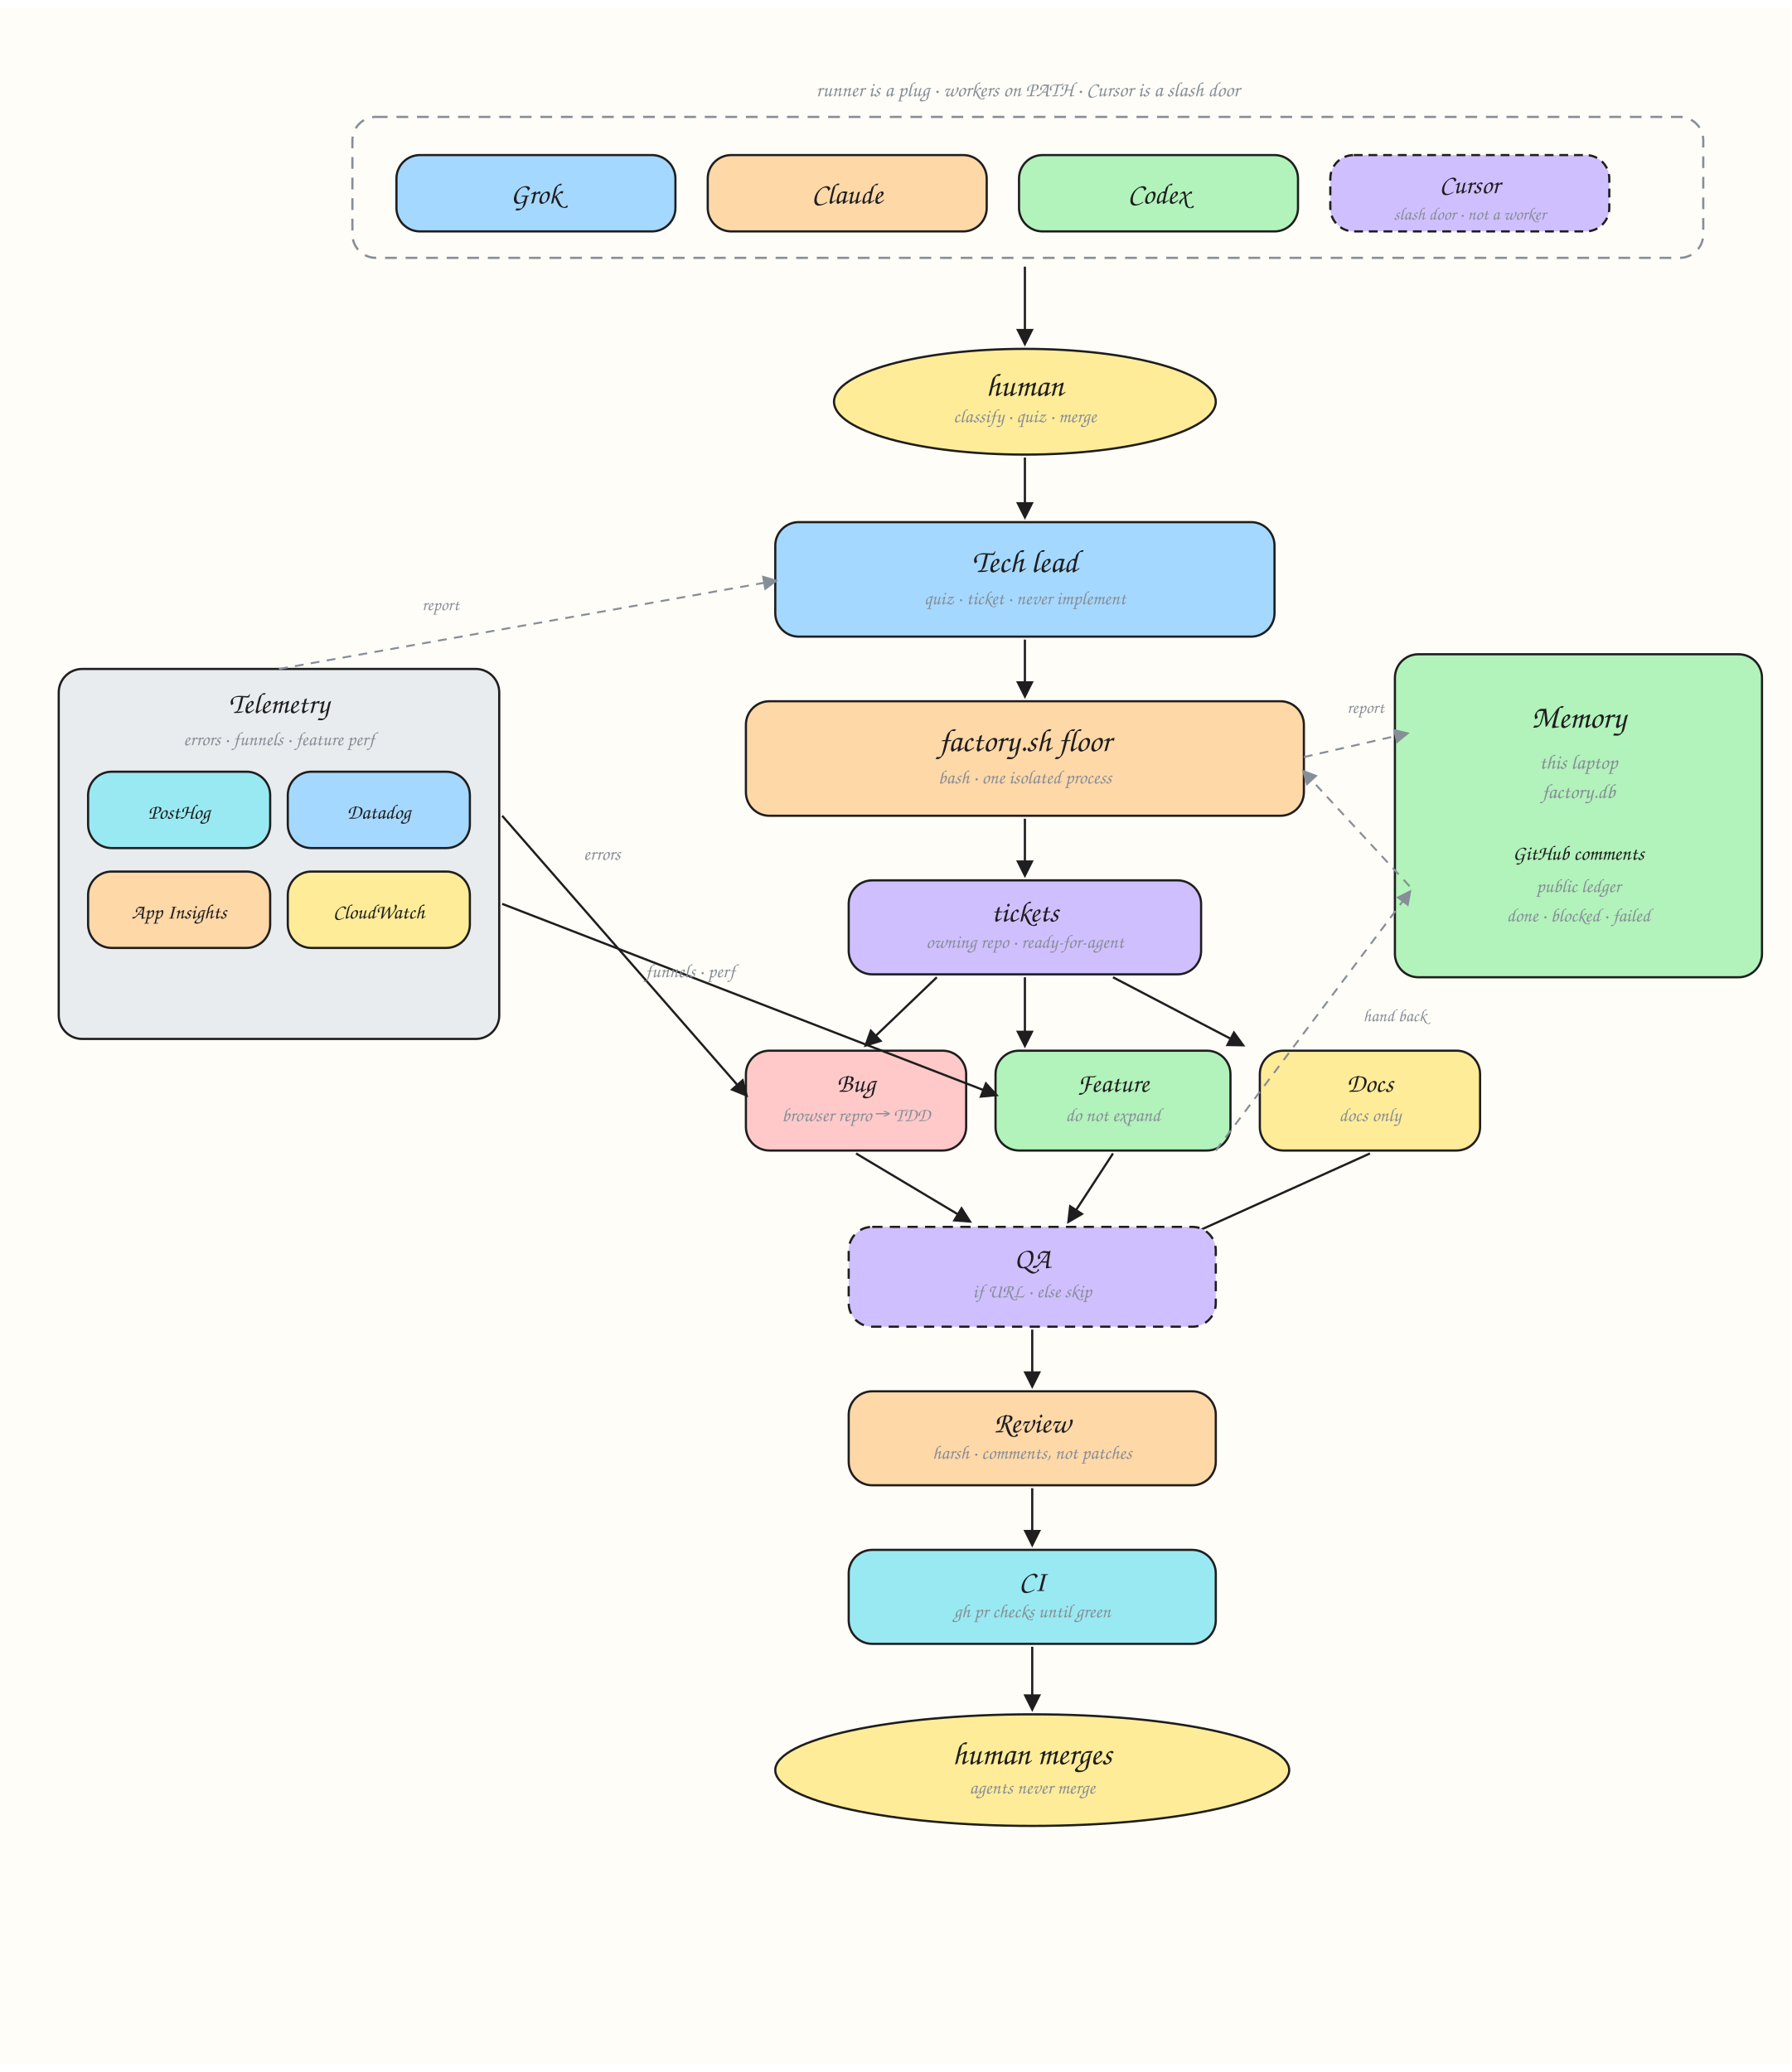
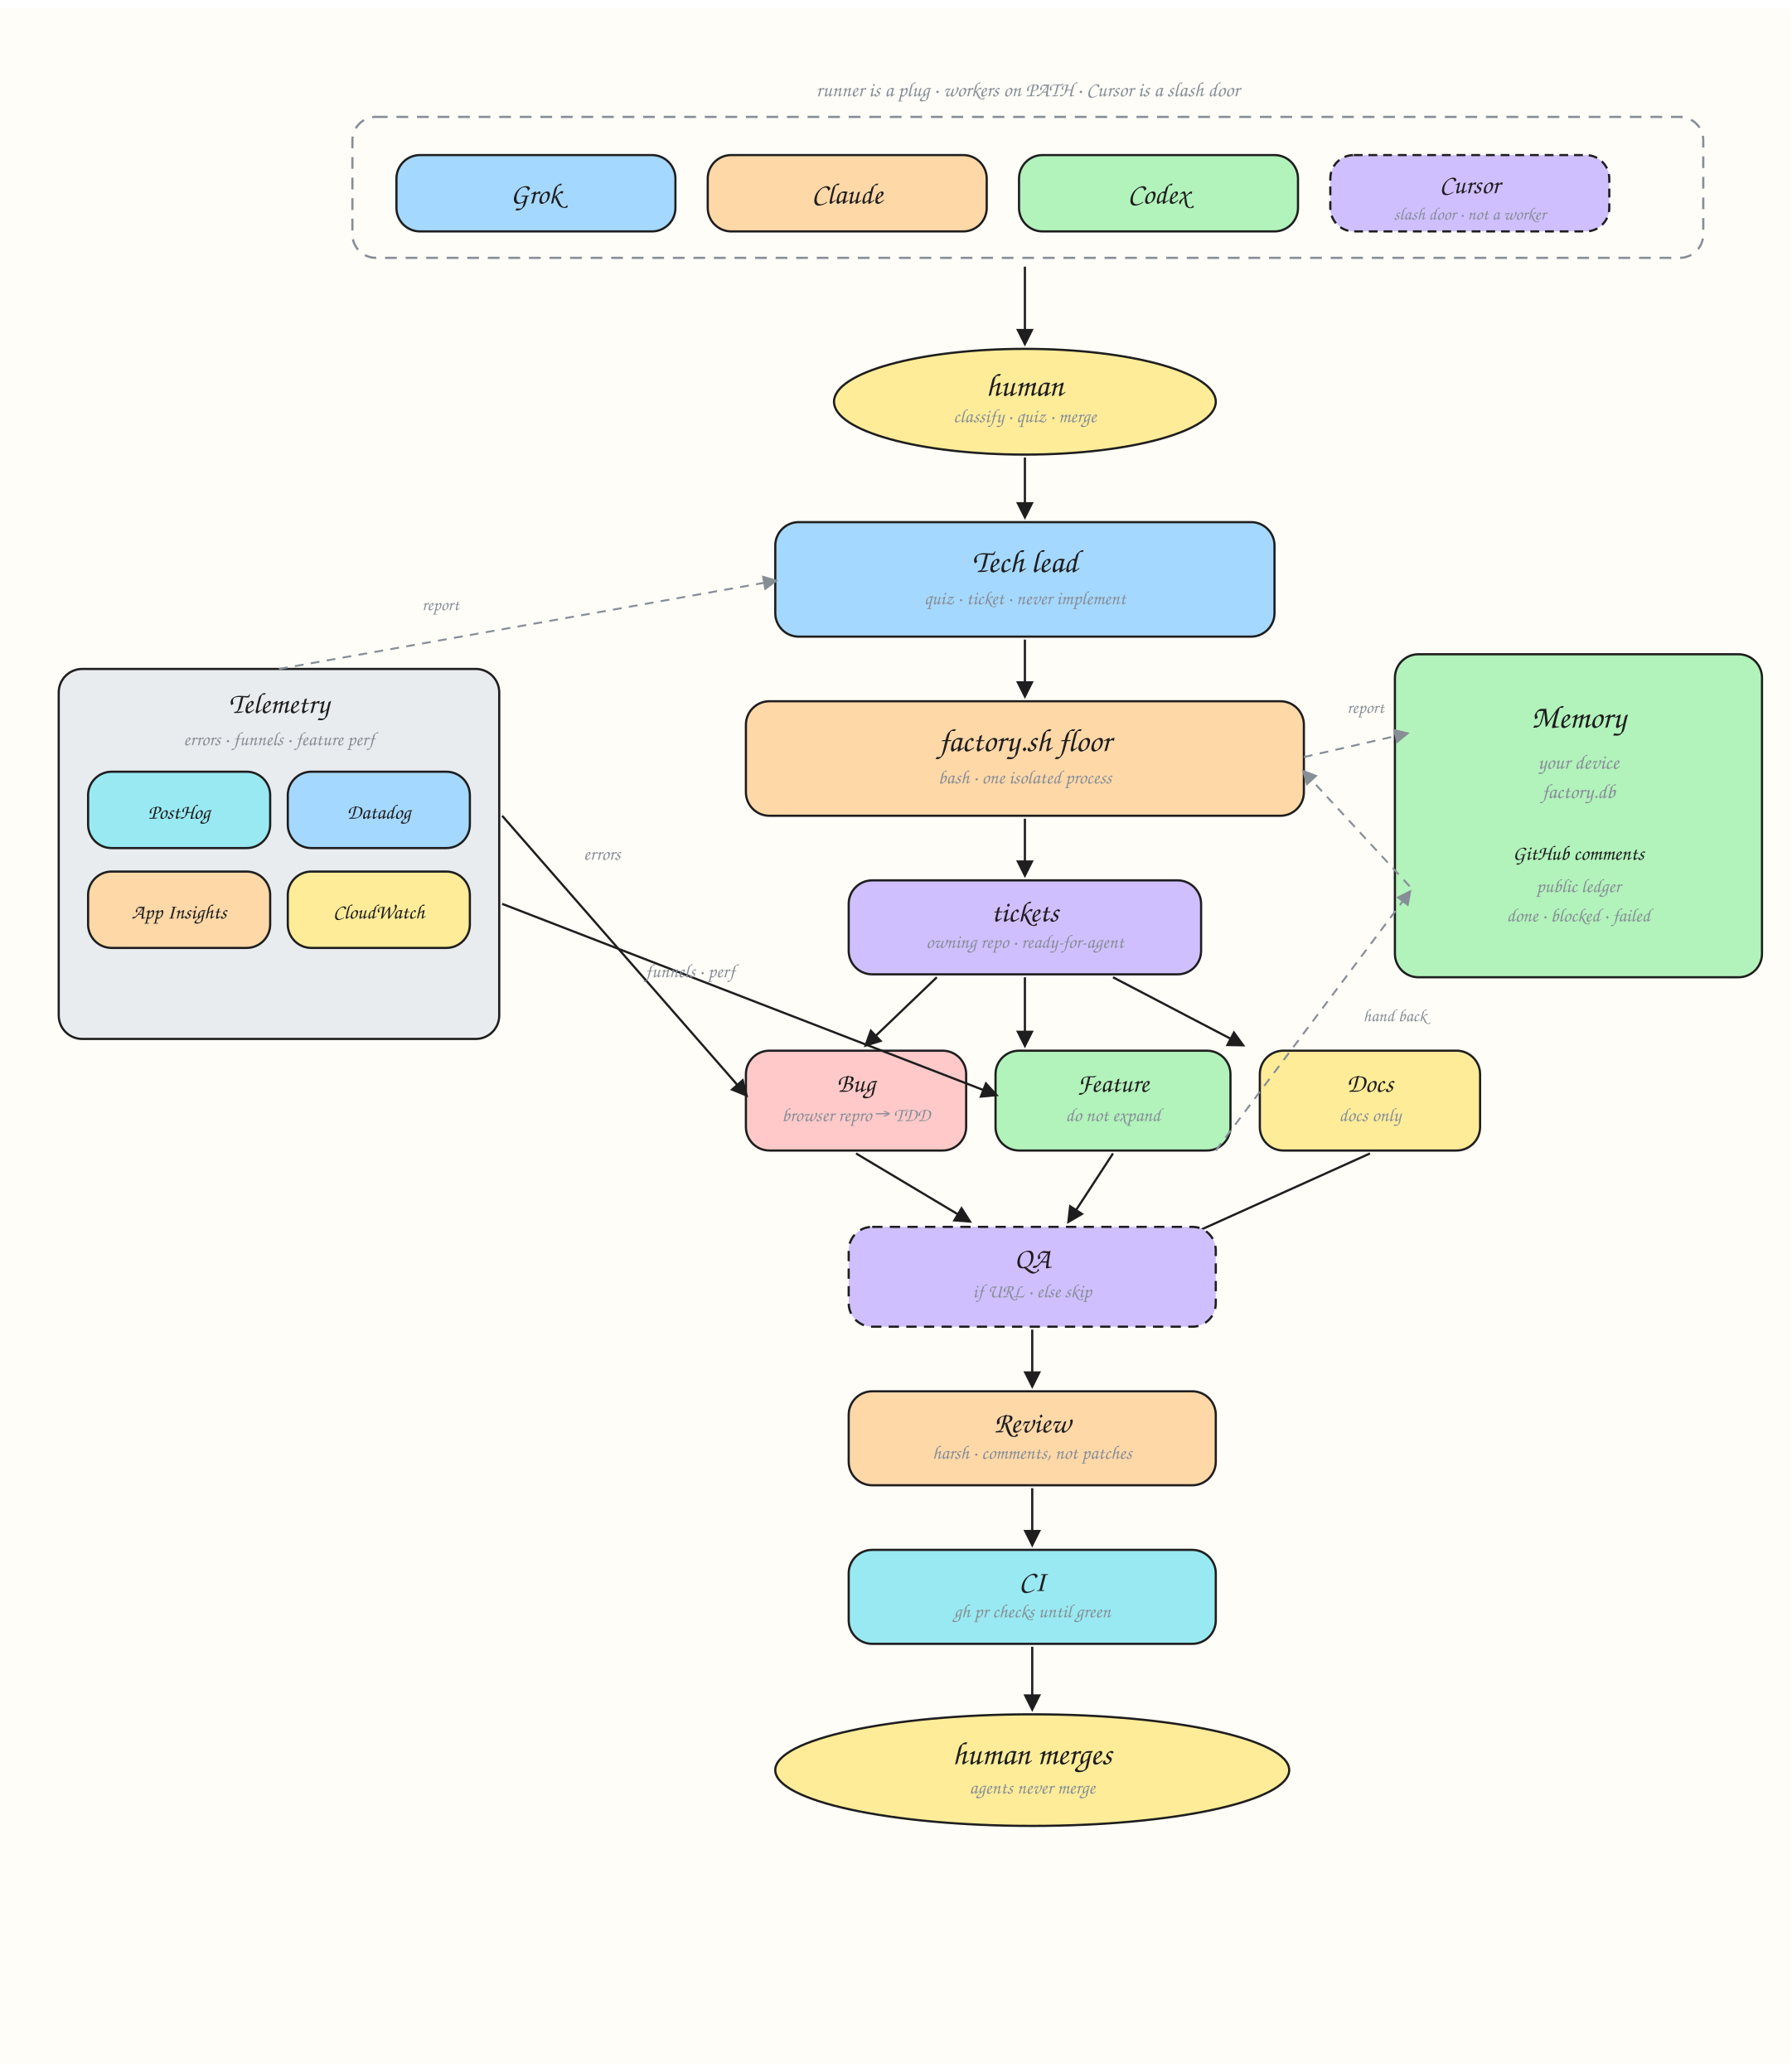
<svg xmlns="http://www.w3.org/2000/svg" width="1193" height="1380" viewBox="-160 -50 1220 1400" role="img">
  <rect x="-160" y="-50" width="1220" height="1400" fill="#fffdf8" />
  <defs>
    <marker id="m" viewBox="0 0 10 10" refX="8" refY="5" markerWidth="8" markerHeight="8" orient="auto-start-reverse">
      <path d="M0 0 L10 5 L0 10 z" fill="#1e1e1e" />
    </marker>
    <marker id="md" viewBox="0 0 10 10" refX="8" refY="5" markerWidth="8" markerHeight="8" orient="auto-start-reverse">
      <path d="M0 0 L10 5 L0 10 z" fill="#868e96" />
    </marker>
  </defs>
  <style>
  text{font-family:Virgil,Segoe Print,Comic Sans MS,cursive,ui-sans-serif,system-ui,sans-serif;fill:#1e1e1e}
  .muted{fill:#868e96}
</style>
  <rect x="80" y="24" width="920" height="96" rx="16" fill="none" stroke="#868e96" stroke-width="1.5" stroke-dasharray="8 6" />
  <text class="muted" x="540" y="10" text-anchor="middle" font-size="14">runner is a plug  ·  workers on PATH  ·  Cursor is a slash door</text>
  <rect x="110" y="50" width="190" height="52" rx="16" fill="#a5d8ff" stroke="#1e1e1e" stroke-width="1.5" />
  <text x="205" y="83" text-anchor="middle" font-size="20" font-weight="600">Grok</text>
  <rect x="322" y="50" width="190" height="52" rx="16" fill="#ffd8a8" stroke="#1e1e1e" stroke-width="1.5" />
  <text x="417" y="83" text-anchor="middle" font-size="20" font-weight="600">Claude</text>
  <rect x="534" y="50" width="190" height="52" rx="16" fill="#b2f2bb" stroke="#1e1e1e" stroke-width="1.5" />
  <text x="629" y="83" text-anchor="middle" font-size="20" font-weight="600">Codex</text>
  <rect x="746" y="50" width="190" height="52" rx="16" fill="#d0bfff" stroke="#1e1e1e" stroke-width="1.5" stroke-dasharray="6 4" />
  <text x="841" y="76" text-anchor="middle" font-size="18" font-weight="600">Cursor</text>
  <text class="muted" x="841" y="94" text-anchor="middle" font-size="12">slash door · not a worker</text>
  <path d="M538 126 L538 178" fill="none" stroke="#1e1e1e" stroke-width="1.5" marker-end="url(#m)" />
  <ellipse cx="538" cy="218" rx="130" ry="36" fill="#ffec99" stroke="#1e1e1e" stroke-width="1.5" />
  <text x="538" y="214" text-anchor="middle" font-size="22" font-weight="600">human</text>
  <text class="muted" x="538" y="232" text-anchor="middle" font-size="13">classify · quiz · merge</text>
  <path d="M538 256 L538 296" fill="none" stroke="#1e1e1e" stroke-width="1.5" marker-end="url(#m)" />
  <rect x="368" y="300" width="340" height="78" rx="16" fill="#a5d8ff" stroke="#1e1e1e" stroke-width="1.5" />
  <text x="538" y="334" text-anchor="middle" font-size="22" font-weight="600">Tech lead</text>
  <text class="muted" x="538" y="356" text-anchor="middle" font-size="13">quiz · ticket · never implement</text>
  <path d="M538 380 L538 418" fill="none" stroke="#1e1e1e" stroke-width="1.5" marker-end="url(#m)" />
  <rect x="348" y="422" width="380" height="78" rx="16" fill="#ffd8a8" stroke="#1e1e1e" stroke-width="1.5" />
  <text x="538" y="456" text-anchor="middle" font-size="22" font-weight="600">factory.sh floor</text>
  <text class="muted" x="538" y="478" text-anchor="middle" font-size="13">bash · one isolated process</text>
  <path d="M538 502 L538 540" fill="none" stroke="#1e1e1e" stroke-width="1.5" marker-end="url(#m)" />
  <rect x="418" y="544" width="240" height="64" rx="16" fill="#d0bfff" stroke="#1e1e1e" stroke-width="1.5" />
  <text x="538" y="572" text-anchor="middle" font-size="20" font-weight="600">tickets</text>
  <text class="muted" x="538" y="590" text-anchor="middle" font-size="13">owning repo · ready-for-agent</text>
  <path d="M478 610 L430 656" fill="none" stroke="#1e1e1e" stroke-width="1.5" marker-end="url(#m)" />
  <path d="M538 610 L538 656" fill="none" stroke="#1e1e1e" stroke-width="1.5" marker-end="url(#m)" />
  <path d="M598 610 L686 656" fill="none" stroke="#1e1e1e" stroke-width="1.5" marker-end="url(#m)" />
  <rect x="348" y="660" width="150" height="68" rx="16" fill="#ffc9c9" stroke="#1e1e1e" stroke-width="1.5" />
  <text x="423" y="688" text-anchor="middle" font-size="18" font-weight="600">Bug</text>
  <text class="muted" x="423" y="708" text-anchor="middle" font-size="13">browser repro → TDD</text>
  <rect x="518" y="660" width="160" height="68" rx="16" fill="#b2f2bb" stroke="#1e1e1e" stroke-width="1.5" />
  <text x="598" y="688" text-anchor="middle" font-size="18" font-weight="600">Feature</text>
  <text class="muted" x="598" y="708" text-anchor="middle" font-size="13">do not expand</text>
  <rect x="698" y="660" width="150" height="68" rx="16" fill="#ffec99" stroke="#1e1e1e" stroke-width="1.5" />
  <text x="773" y="688" text-anchor="middle" font-size="18" font-weight="600">Docs</text>
  <text class="muted" x="773" y="708" text-anchor="middle" font-size="13">docs only</text>
  <path d="M423 730 L500 776" fill="none" stroke="#1e1e1e" stroke-width="1.5" marker-end="url(#m)" />
  <path d="M598 730 L568 776" fill="none" stroke="#1e1e1e" stroke-width="1.5" marker-end="url(#m)" />
  <path d="M773 730 L640 790" fill="none" stroke="#1e1e1e" stroke-width="1.5" marker-end="url(#m)" />
  <rect x="418" y="780" width="250" height="68" rx="16" fill="#d0bfff" stroke="#1e1e1e" stroke-width="1.5" stroke-dasharray="7 5" />
  <text x="543" y="808" text-anchor="middle" font-size="20" font-weight="600">QA</text>
  <text class="muted" x="543" y="828" text-anchor="middle" font-size="13">if URL · else skip</text>
  <path d="M543 850 L543 888" fill="none" stroke="#1e1e1e" stroke-width="1.5" marker-end="url(#m)" />
  <rect x="418" y="892" width="250" height="64" rx="16" fill="#ffd8a8" stroke="#1e1e1e" stroke-width="1.5" />
  <text x="543" y="920" text-anchor="middle" font-size="20" font-weight="600">Review</text>
  <text class="muted" x="543" y="938" text-anchor="middle" font-size="13">harsh · comments, not patches</text>
  <path d="M543 958 L543 996" fill="none" stroke="#1e1e1e" stroke-width="1.5" marker-end="url(#m)" />
  <rect x="418" y="1000" width="250" height="64" rx="16" fill="#99e9f2" stroke="#1e1e1e" stroke-width="1.5" />
  <text x="543" y="1028" text-anchor="middle" font-size="20" font-weight="600">CI</text>
  <text class="muted" x="543" y="1046" text-anchor="middle" font-size="13">gh pr checks until green</text>
  <path d="M543 1066 L543 1108" fill="none" stroke="#1e1e1e" stroke-width="1.5" marker-end="url(#m)" />
  <ellipse cx="543" cy="1150" rx="175" ry="38" fill="#ffec99" stroke="#1e1e1e" stroke-width="1.5" />
  <text x="543" y="1146" text-anchor="middle" font-size="22" font-weight="600">human merges</text>
  <text class="muted" x="543" y="1166" text-anchor="middle" font-size="13">agents never merge</text>
  <rect x="-120" y="400" width="300" height="252" rx="16" fill="#e9ecef" stroke="#1e1e1e" stroke-width="1.5" />
  <text x="30" y="430" text-anchor="middle" font-size="20">Telemetry</text>
  <text class="muted" x="30" y="452" text-anchor="middle" font-size="13">errors · funnels · feature perf</text>
  <rect x="-100" y="470" width="124" height="52" rx="16" fill="#99e9f2" stroke="#1e1e1e" stroke-width="1.5" />
  <text x="-38" y="502" text-anchor="middle" font-size="14" font-weight="600">PostHog</text>
  <rect x="36" y="470" width="124" height="52" rx="16" fill="#a5d8ff" stroke="#1e1e1e" stroke-width="1.5" />
  <text x="98" y="502" text-anchor="middle" font-size="14" font-weight="600">Datadog</text>
  <rect x="-100" y="538" width="124" height="52" rx="16" fill="#ffd8a8" stroke="#1e1e1e" stroke-width="1.5" />
  <text x="-38" y="570" text-anchor="middle" font-size="14" font-weight="600">App Insights</text>
  <rect x="36" y="538" width="124" height="52" rx="16" fill="#ffec99" stroke="#1e1e1e" stroke-width="1.5" />
  <text x="98" y="570" text-anchor="middle" font-size="14" font-weight="600">CloudWatch</text>
  <path d="M182 500 L348 690" fill="none" stroke="#1e1e1e" stroke-width="1.5" marker-end="url(#m)" />
  <path d="M182 560 L518 690" fill="none" stroke="#1e1e1e" stroke-width="1.5" marker-end="url(#m)" />
  <text class="muted" x="250" y="530" text-anchor="middle" font-size="13">errors</text>
  <text class="muted" x="310" y="610" text-anchor="middle" font-size="13">funnels · perf</text>
  <path d="M30 400 L368 340" fill="none" stroke="#868e96" stroke-width="1.3" stroke-dasharray="6 5" marker-end="url(#md)" />
  <text class="muted" x="140" y="360" text-anchor="middle" font-size="12">report</text>
  <rect x="790" y="390" width="250" height="220" rx="16" fill="#b2f2bb" stroke="#1e1e1e" stroke-width="1.5" />
  <text x="915" y="440" text-anchor="middle" font-size="22" font-weight="600">Memory</text>
-   <text class="muted" x="915" y="468" text-anchor="middle" font-size="14">this laptop</text>
+   <text class="muted" x="915" y="468" text-anchor="middle" font-size="14">your device</text>
  <text class="muted" x="915" y="488" text-anchor="middle" font-size="14">factory.db</text>
  <text x="915" y="530" text-anchor="middle" font-size="14" font-weight="600">GitHub comments</text>
  <text class="muted" x="915" y="552" text-anchor="middle" font-size="13">public ledger</text>
  <text class="muted" x="915" y="572" text-anchor="middle" font-size="13">done · blocked · failed</text>
  <path d="M728 460 L798 444" fill="none" stroke="#868e96" stroke-width="1.3" stroke-dasharray="6 5" marker-end="url(#md)" />
  <text class="muted" x="770" y="430" text-anchor="middle" font-size="12">report</text>
  <path d="M668 728 L800 552" fill="none" stroke="#868e96" stroke-width="1.3" stroke-dasharray="6 5" marker-end="url(#md)" />
  <path d="M800 548 L728 470" fill="none" stroke="#868e96" stroke-width="1.3" stroke-dasharray="6 5" marker-end="url(#md)" />
  <text class="muted" x="790" y="640" text-anchor="middle" font-size="12">hand back</text>
</svg>
